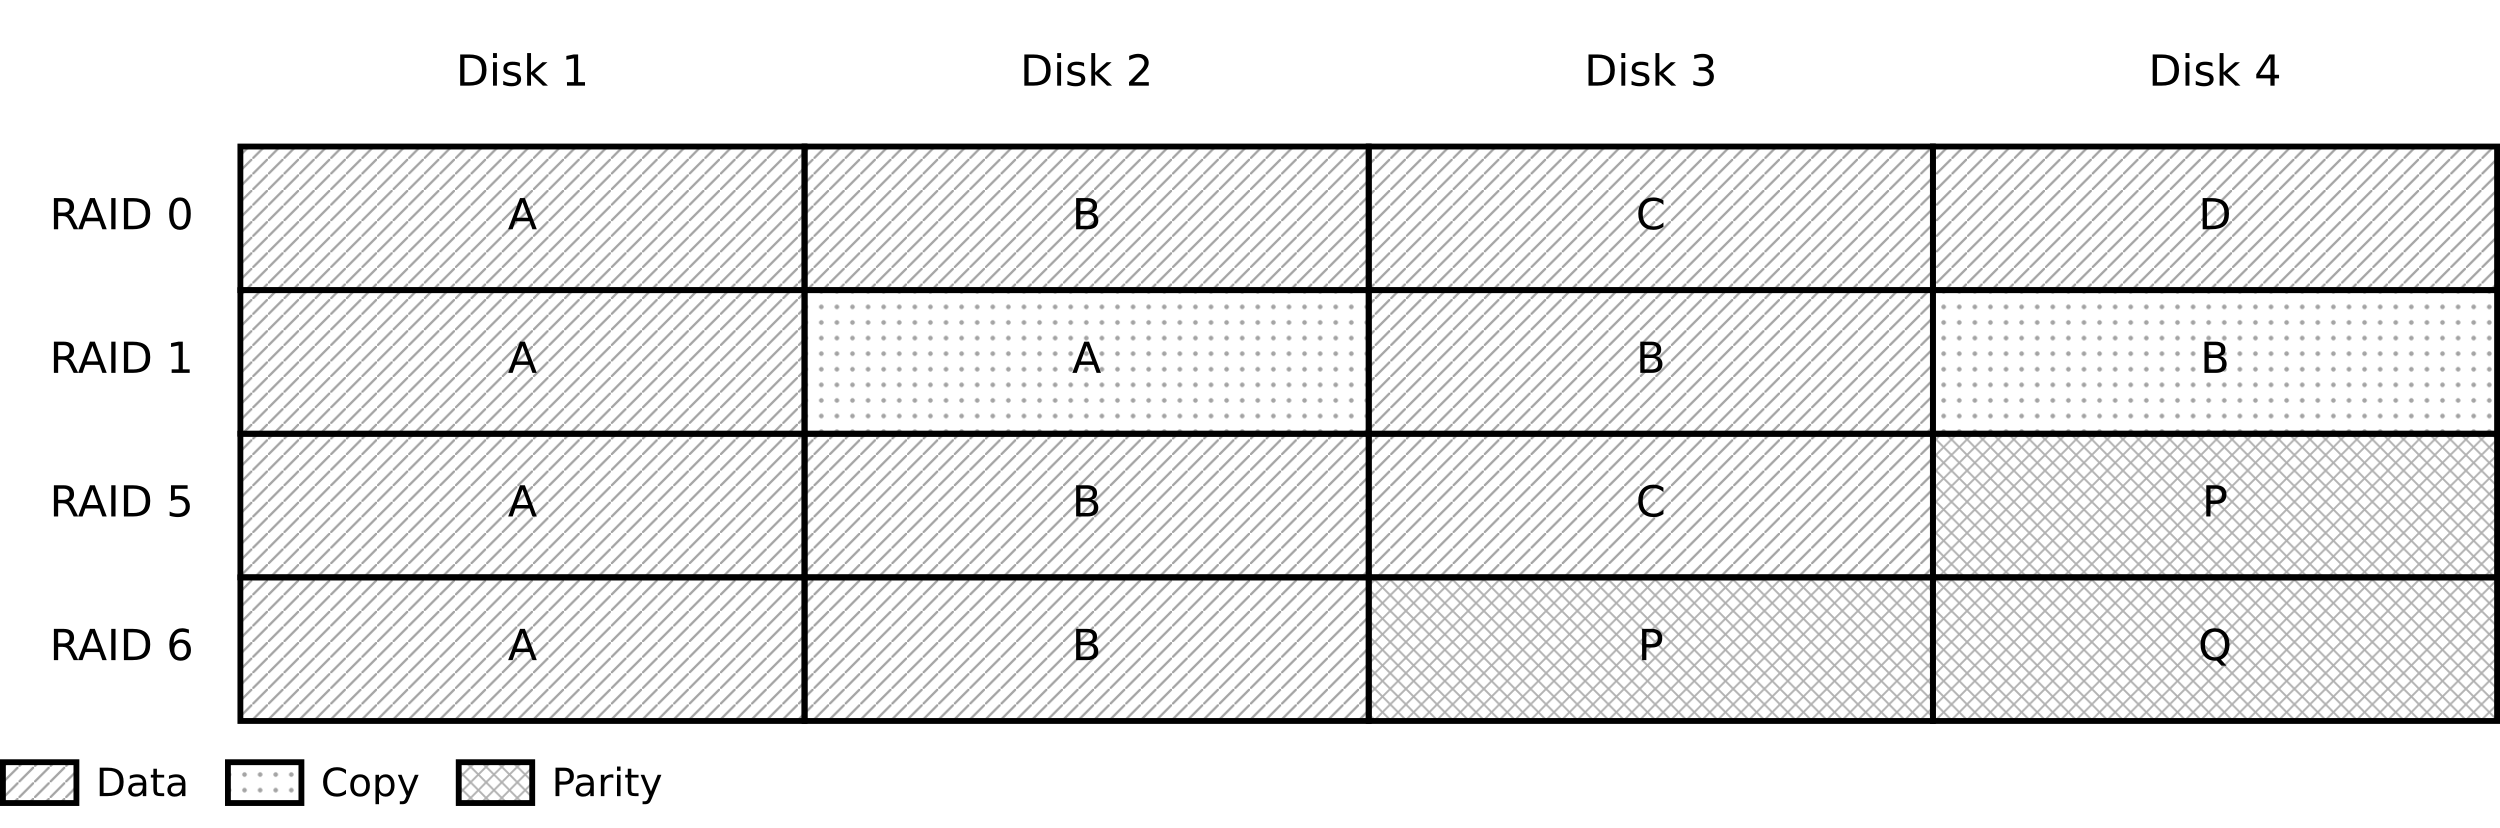
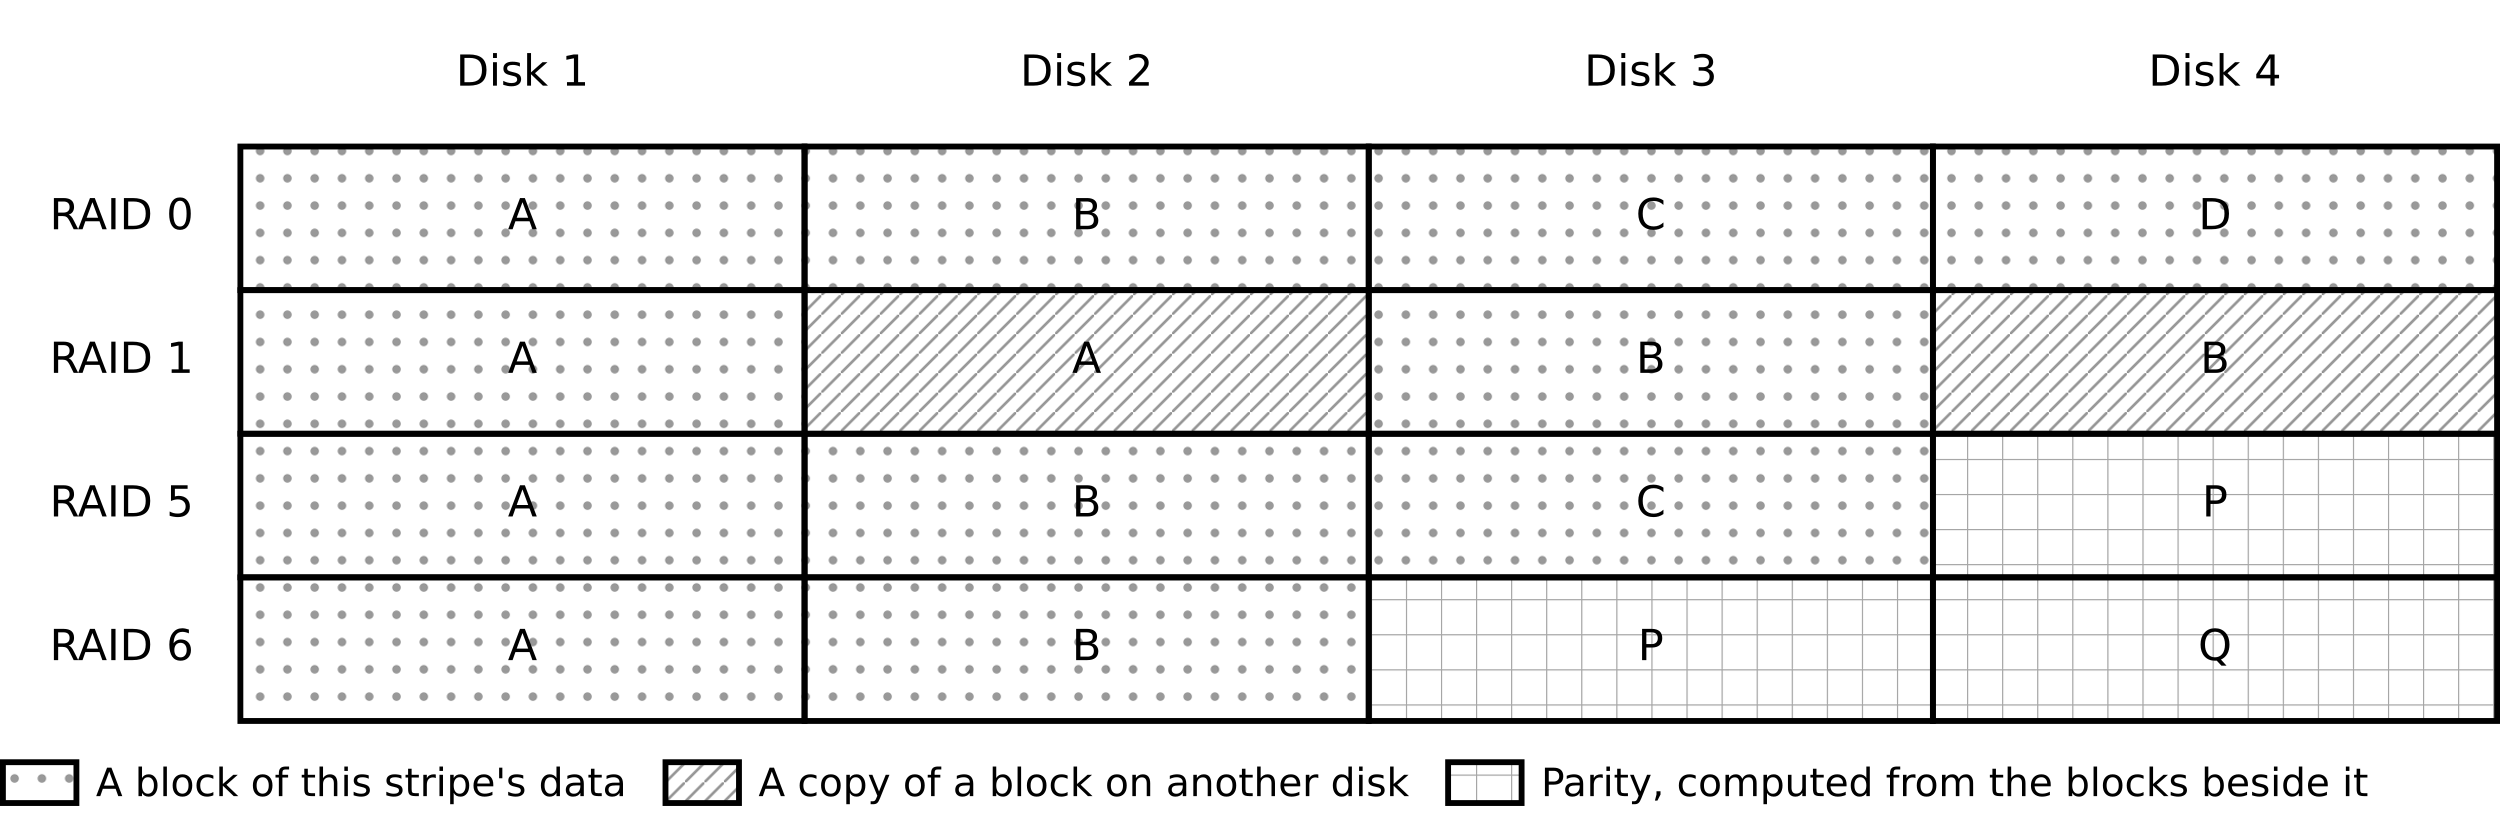
- <svg xmlns="http://www.w3.org/2000/svg" viewBox="-0.75 -0.75 641.5 212.391" role="img" aria-labelledby="ds934025e8fe-title ds934025e8fe-desc">
+ <svg xmlns="http://www.w3.org/2000/svg" viewBox="-0.75 -0.75 641.5 212.391" role="img" aria-labelledby="ds03d7a6158e-title ds03d7a6158e-desc">
  <defs>
-     <pattern id="ds934025e8fe-cross" width="4" height="4" patternUnits="userSpaceOnUse">
-       <path d="M 0 4 L 4 0 M 0 0 L 4 4" stroke="currentColor" stroke-width="0.5" stroke-opacity="0.3" />
+     <pattern id="ds03d7a6158e-dots" width="7" height="7" patternUnits="userSpaceOnUse">
+       <circle cx="3" cy="3" r="1.1" fill="currentColor" fill-opacity="0.4" />
    </pattern>
-     <pattern id="ds934025e8fe-dots" width="4" height="4" patternUnits="userSpaceOnUse">
-       <circle cx="2" cy="2" r="0.6" fill="currentColor" fill-opacity="0.35" />
+     <pattern id="ds03d7a6158e-grid" width="9" height="9" patternUnits="userSpaceOnUse">
+       <path d="M 0 0 L 0 9 M 0 0 L 9 0" stroke="currentColor" stroke-width="0.6" stroke-opacity="0.35" />
    </pattern>
-     <pattern id="ds934025e8fe-hatch" width="4" height="4" patternUnits="userSpaceOnUse">
-       <path d="M 0 4 L 4 0" stroke="currentColor" stroke-width="0.6" stroke-opacity="0.35" />
+     <pattern id="ds03d7a6158e-hatch" width="5" height="5" patternUnits="userSpaceOnUse">
+       <path d="M 0 5 L 5 0" stroke="currentColor" stroke-width="0.7" stroke-opacity="0.4" />
    </pattern>
  </defs>
  <text x="133.315" y="21.233" font-family="'DejaVu Sans', sans-serif" font-size="11" fill="currentColor" text-anchor="middle">
    <tspan>Disk 1</tspan>
  </text>
  <text x="278.082" y="21.233" font-family="'DejaVu Sans', sans-serif" font-size="11" fill="currentColor" text-anchor="middle">
    <tspan>Disk 2</tspan>
  </text>
  <text x="422.849" y="21.233" font-family="'DejaVu Sans', sans-serif" font-size="11" fill="currentColor" text-anchor="middle">
    <tspan>Disk 3</tspan>
  </text>
  <text x="567.616" y="21.233" font-family="'DejaVu Sans', sans-serif" font-size="11" fill="currentColor" text-anchor="middle">
    <tspan>Disk 4</tspan>
  </text>
  <text x="30.466" y="58.083" font-family="'DejaVu Sans', sans-serif" font-size="11" fill="currentColor" text-anchor="middle">
    <tspan>RAID 0</tspan>
  </text>
  <text x="30.466" y="94.933" font-family="'DejaVu Sans', sans-serif" font-size="11" fill="currentColor" text-anchor="middle">
    <tspan>RAID 1</tspan>
  </text>
  <text x="30.466" y="131.783" font-family="'DejaVu Sans', sans-serif" font-size="11" fill="currentColor" text-anchor="middle">
    <tspan>RAID 5</tspan>
  </text>
  <text x="30.466" y="168.633" font-family="'DejaVu Sans', sans-serif" font-size="11" fill="currentColor" text-anchor="middle">
    <tspan>RAID 6</tspan>
  </text>
-   <polygon points="60.932,36.85 205.699,36.85 205.699,73.7 60.932,73.7" fill="url(#ds934025e8fe-hatch)" stroke="currentColor" stroke-width="1.5" />
+   <polygon points="60.932,36.85 205.699,36.85 205.699,73.7 60.932,73.7" fill="url(#ds03d7a6158e-dots)" stroke="currentColor" stroke-width="1.5" />
  <text x="133.315" y="58.083" font-family="'DejaVu Sans', sans-serif" font-size="11" fill="currentColor" text-anchor="middle">
    <tspan>A</tspan>
  </text>
-   <polygon points="205.699,36.85 350.466,36.85 350.466,73.7 205.699,73.7" fill="url(#ds934025e8fe-hatch)" stroke="currentColor" stroke-width="1.5" />
+   <polygon points="205.699,36.85 350.466,36.85 350.466,73.7 205.699,73.7" fill="url(#ds03d7a6158e-dots)" stroke="currentColor" stroke-width="1.5" />
  <text x="278.082" y="58.083" font-family="'DejaVu Sans', sans-serif" font-size="11" fill="currentColor" text-anchor="middle">
    <tspan>B</tspan>
  </text>
-   <polygon points="350.466,36.85 495.233,36.85 495.233,73.7 350.466,73.7" fill="url(#ds934025e8fe-hatch)" stroke="currentColor" stroke-width="1.5" />
+   <polygon points="350.466,36.85 495.233,36.85 495.233,73.7 350.466,73.7" fill="url(#ds03d7a6158e-dots)" stroke="currentColor" stroke-width="1.5" />
  <text x="422.849" y="58.083" font-family="'DejaVu Sans', sans-serif" font-size="11" fill="currentColor" text-anchor="middle">
    <tspan>C</tspan>
  </text>
-   <polygon points="495.233,36.85 640,36.85 640,73.7 495.233,73.7" fill="url(#ds934025e8fe-hatch)" stroke="currentColor" stroke-width="1.5" />
+   <polygon points="495.233,36.85 640,36.85 640,73.7 495.233,73.7" fill="url(#ds03d7a6158e-dots)" stroke="currentColor" stroke-width="1.5" />
  <text x="567.616" y="58.083" font-family="'DejaVu Sans', sans-serif" font-size="11" fill="currentColor" text-anchor="middle">
    <tspan>D</tspan>
  </text>
-   <polygon points="60.932,73.7 205.699,73.7 205.699,110.55 60.932,110.55" fill="url(#ds934025e8fe-hatch)" stroke="currentColor" stroke-width="1.5" />
+   <polygon points="60.932,73.7 205.699,73.7 205.699,110.55 60.932,110.55" fill="url(#ds03d7a6158e-dots)" stroke="currentColor" stroke-width="1.5" />
  <text x="133.315" y="94.933" font-family="'DejaVu Sans', sans-serif" font-size="11" fill="currentColor" text-anchor="middle">
    <tspan>A</tspan>
  </text>
-   <polygon points="205.699,73.7 350.466,73.7 350.466,110.55 205.699,110.55" fill="url(#ds934025e8fe-dots)" stroke="currentColor" stroke-width="1.5" />
+   <polygon points="205.699,73.7 350.466,73.7 350.466,110.55 205.699,110.55" fill="url(#ds03d7a6158e-hatch)" stroke="currentColor" stroke-width="1.5" />
  <text x="278.082" y="94.933" font-family="'DejaVu Sans', sans-serif" font-size="11" fill="currentColor" text-anchor="middle">
    <tspan>A</tspan>
  </text>
-   <polygon points="350.466,73.7 495.233,73.7 495.233,110.55 350.466,110.55" fill="url(#ds934025e8fe-hatch)" stroke="currentColor" stroke-width="1.5" />
+   <polygon points="350.466,73.7 495.233,73.7 495.233,110.55 350.466,110.55" fill="url(#ds03d7a6158e-dots)" stroke="currentColor" stroke-width="1.5" />
  <text x="422.849" y="94.933" font-family="'DejaVu Sans', sans-serif" font-size="11" fill="currentColor" text-anchor="middle">
    <tspan>B</tspan>
  </text>
-   <polygon points="495.233,73.7 640,73.7 640,110.55 495.233,110.55" fill="url(#ds934025e8fe-dots)" stroke="currentColor" stroke-width="1.5" />
+   <polygon points="495.233,73.7 640,73.7 640,110.55 495.233,110.55" fill="url(#ds03d7a6158e-hatch)" stroke="currentColor" stroke-width="1.5" />
  <text x="567.616" y="94.933" font-family="'DejaVu Sans', sans-serif" font-size="11" fill="currentColor" text-anchor="middle">
    <tspan>B</tspan>
  </text>
-   <polygon points="60.932,110.55 205.699,110.55 205.699,147.4 60.932,147.4" fill="url(#ds934025e8fe-hatch)" stroke="currentColor" stroke-width="1.5" />
+   <polygon points="60.932,110.55 205.699,110.55 205.699,147.4 60.932,147.4" fill="url(#ds03d7a6158e-dots)" stroke="currentColor" stroke-width="1.5" />
  <text x="133.315" y="131.783" font-family="'DejaVu Sans', sans-serif" font-size="11" fill="currentColor" text-anchor="middle">
    <tspan>A</tspan>
  </text>
-   <polygon points="205.699,110.55 350.466,110.55 350.466,147.4 205.699,147.4" fill="url(#ds934025e8fe-hatch)" stroke="currentColor" stroke-width="1.5" />
+   <polygon points="205.699,110.55 350.466,110.55 350.466,147.4 205.699,147.4" fill="url(#ds03d7a6158e-dots)" stroke="currentColor" stroke-width="1.5" />
  <text x="278.082" y="131.783" font-family="'DejaVu Sans', sans-serif" font-size="11" fill="currentColor" text-anchor="middle">
    <tspan>B</tspan>
  </text>
-   <polygon points="350.466,110.55 495.233,110.55 495.233,147.4 350.466,147.4" fill="url(#ds934025e8fe-hatch)" stroke="currentColor" stroke-width="1.5" />
+   <polygon points="350.466,110.55 495.233,110.55 495.233,147.4 350.466,147.4" fill="url(#ds03d7a6158e-dots)" stroke="currentColor" stroke-width="1.5" />
  <text x="422.849" y="131.783" font-family="'DejaVu Sans', sans-serif" font-size="11" fill="currentColor" text-anchor="middle">
    <tspan>C</tspan>
  </text>
-   <polygon points="495.233,110.55 640,110.55 640,147.4 495.233,147.4" fill="url(#ds934025e8fe-cross)" stroke="currentColor" stroke-width="1.5" />
+   <polygon points="495.233,110.55 640,110.55 640,147.4 495.233,147.4" fill="url(#ds03d7a6158e-grid)" stroke="currentColor" stroke-width="1.5" />
  <text x="567.616" y="131.783" font-family="'DejaVu Sans', sans-serif" font-size="11" fill="currentColor" text-anchor="middle">
    <tspan>P</tspan>
  </text>
-   <polygon points="60.932,147.4 205.699,147.4 205.699,184.25 60.932,184.25" fill="url(#ds934025e8fe-hatch)" stroke="currentColor" stroke-width="1.5" />
+   <polygon points="60.932,147.4 205.699,147.4 205.699,184.25 60.932,184.25" fill="url(#ds03d7a6158e-dots)" stroke="currentColor" stroke-width="1.5" />
  <text x="133.315" y="168.633" font-family="'DejaVu Sans', sans-serif" font-size="11" fill="currentColor" text-anchor="middle">
    <tspan>A</tspan>
  </text>
-   <polygon points="205.699,147.4 350.466,147.4 350.466,184.25 205.699,184.25" fill="url(#ds934025e8fe-hatch)" stroke="currentColor" stroke-width="1.5" />
+   <polygon points="205.699,147.4 350.466,147.4 350.466,184.25 205.699,184.25" fill="url(#ds03d7a6158e-dots)" stroke="currentColor" stroke-width="1.5" />
  <text x="278.082" y="168.633" font-family="'DejaVu Sans', sans-serif" font-size="11" fill="currentColor" text-anchor="middle">
    <tspan>B</tspan>
  </text>
-   <polygon points="350.466,147.4 495.233,147.4 495.233,184.25 350.466,184.25" fill="url(#ds934025e8fe-cross)" stroke="currentColor" stroke-width="1.5" />
+   <polygon points="350.466,147.4 495.233,147.4 495.233,184.25 350.466,184.25" fill="url(#ds03d7a6158e-grid)" stroke="currentColor" stroke-width="1.5" />
  <text x="422.849" y="168.633" font-family="'DejaVu Sans', sans-serif" font-size="11" fill="currentColor" text-anchor="middle">
    <tspan>P</tspan>
  </text>
-   <polygon points="495.233,147.4 640,147.4 640,184.25 495.233,184.25" fill="url(#ds934025e8fe-cross)" stroke="currentColor" stroke-width="1.5" />
+   <polygon points="495.233,147.4 640,147.4 640,184.25 495.233,184.25" fill="url(#ds03d7a6158e-grid)" stroke="currentColor" stroke-width="1.5" />
  <text x="567.616" y="168.633" font-family="'DejaVu Sans', sans-serif" font-size="11" fill="currentColor" text-anchor="middle">
    <tspan>Q</tspan>
  </text>
-   <polygon points="0,194.832 18.858,194.832 18.858,205.309 0,205.309" fill="url(#ds934025e8fe-hatch)" stroke="currentColor" stroke-width="1.5" />
-   <text x="23.858" y="203.532" font-family="'DejaVu Sans', sans-serif" font-size="10" fill="currentColor">Data</text>
-   <polygon points="57.735,194.832 76.593,194.832 76.593,205.309 57.735,205.309" fill="url(#ds934025e8fe-dots)" stroke="currentColor" stroke-width="1.5" />
-   <text x="81.593" y="203.532" font-family="'DejaVu Sans', sans-serif" font-size="10" fill="currentColor">Copy</text>
-   <polygon points="116.959,194.832 135.817,194.832 135.817,205.309 116.959,205.309" fill="url(#ds934025e8fe-cross)" stroke="currentColor" stroke-width="1.5" />
-   <text x="140.817" y="203.532" font-family="'DejaVu Sans', sans-serif" font-size="10" fill="currentColor">Parity</text>
+   <polygon points="0,194.832 18.858,194.832 18.858,205.309 0,205.309" fill="url(#ds03d7a6158e-dots)" stroke="currentColor" stroke-width="1.5" />
+   <text x="23.858" y="203.532" font-family="'DejaVu Sans', sans-serif" font-size="10" fill="currentColor">A block of this stripe's data</text>
+   <polygon points="170.015,194.832 188.873,194.832 188.873,205.309 170.015,205.309" fill="url(#ds03d7a6158e-hatch)" stroke="currentColor" stroke-width="1.5" />
+   <text x="193.873" y="203.532" font-family="'DejaVu Sans', sans-serif" font-size="10" fill="currentColor">A copy of a block on another disk</text>
+   <polygon points="370.836,194.832 389.694,194.832 389.694,205.309 370.836,205.309" fill="url(#ds03d7a6158e-grid)" stroke="currentColor" stroke-width="1.5" />
+   <text x="394.694" y="203.532" font-family="'DejaVu Sans', sans-serif" font-size="10" fill="currentColor">Parity, computed from the blocks beside it</text>
</svg>
